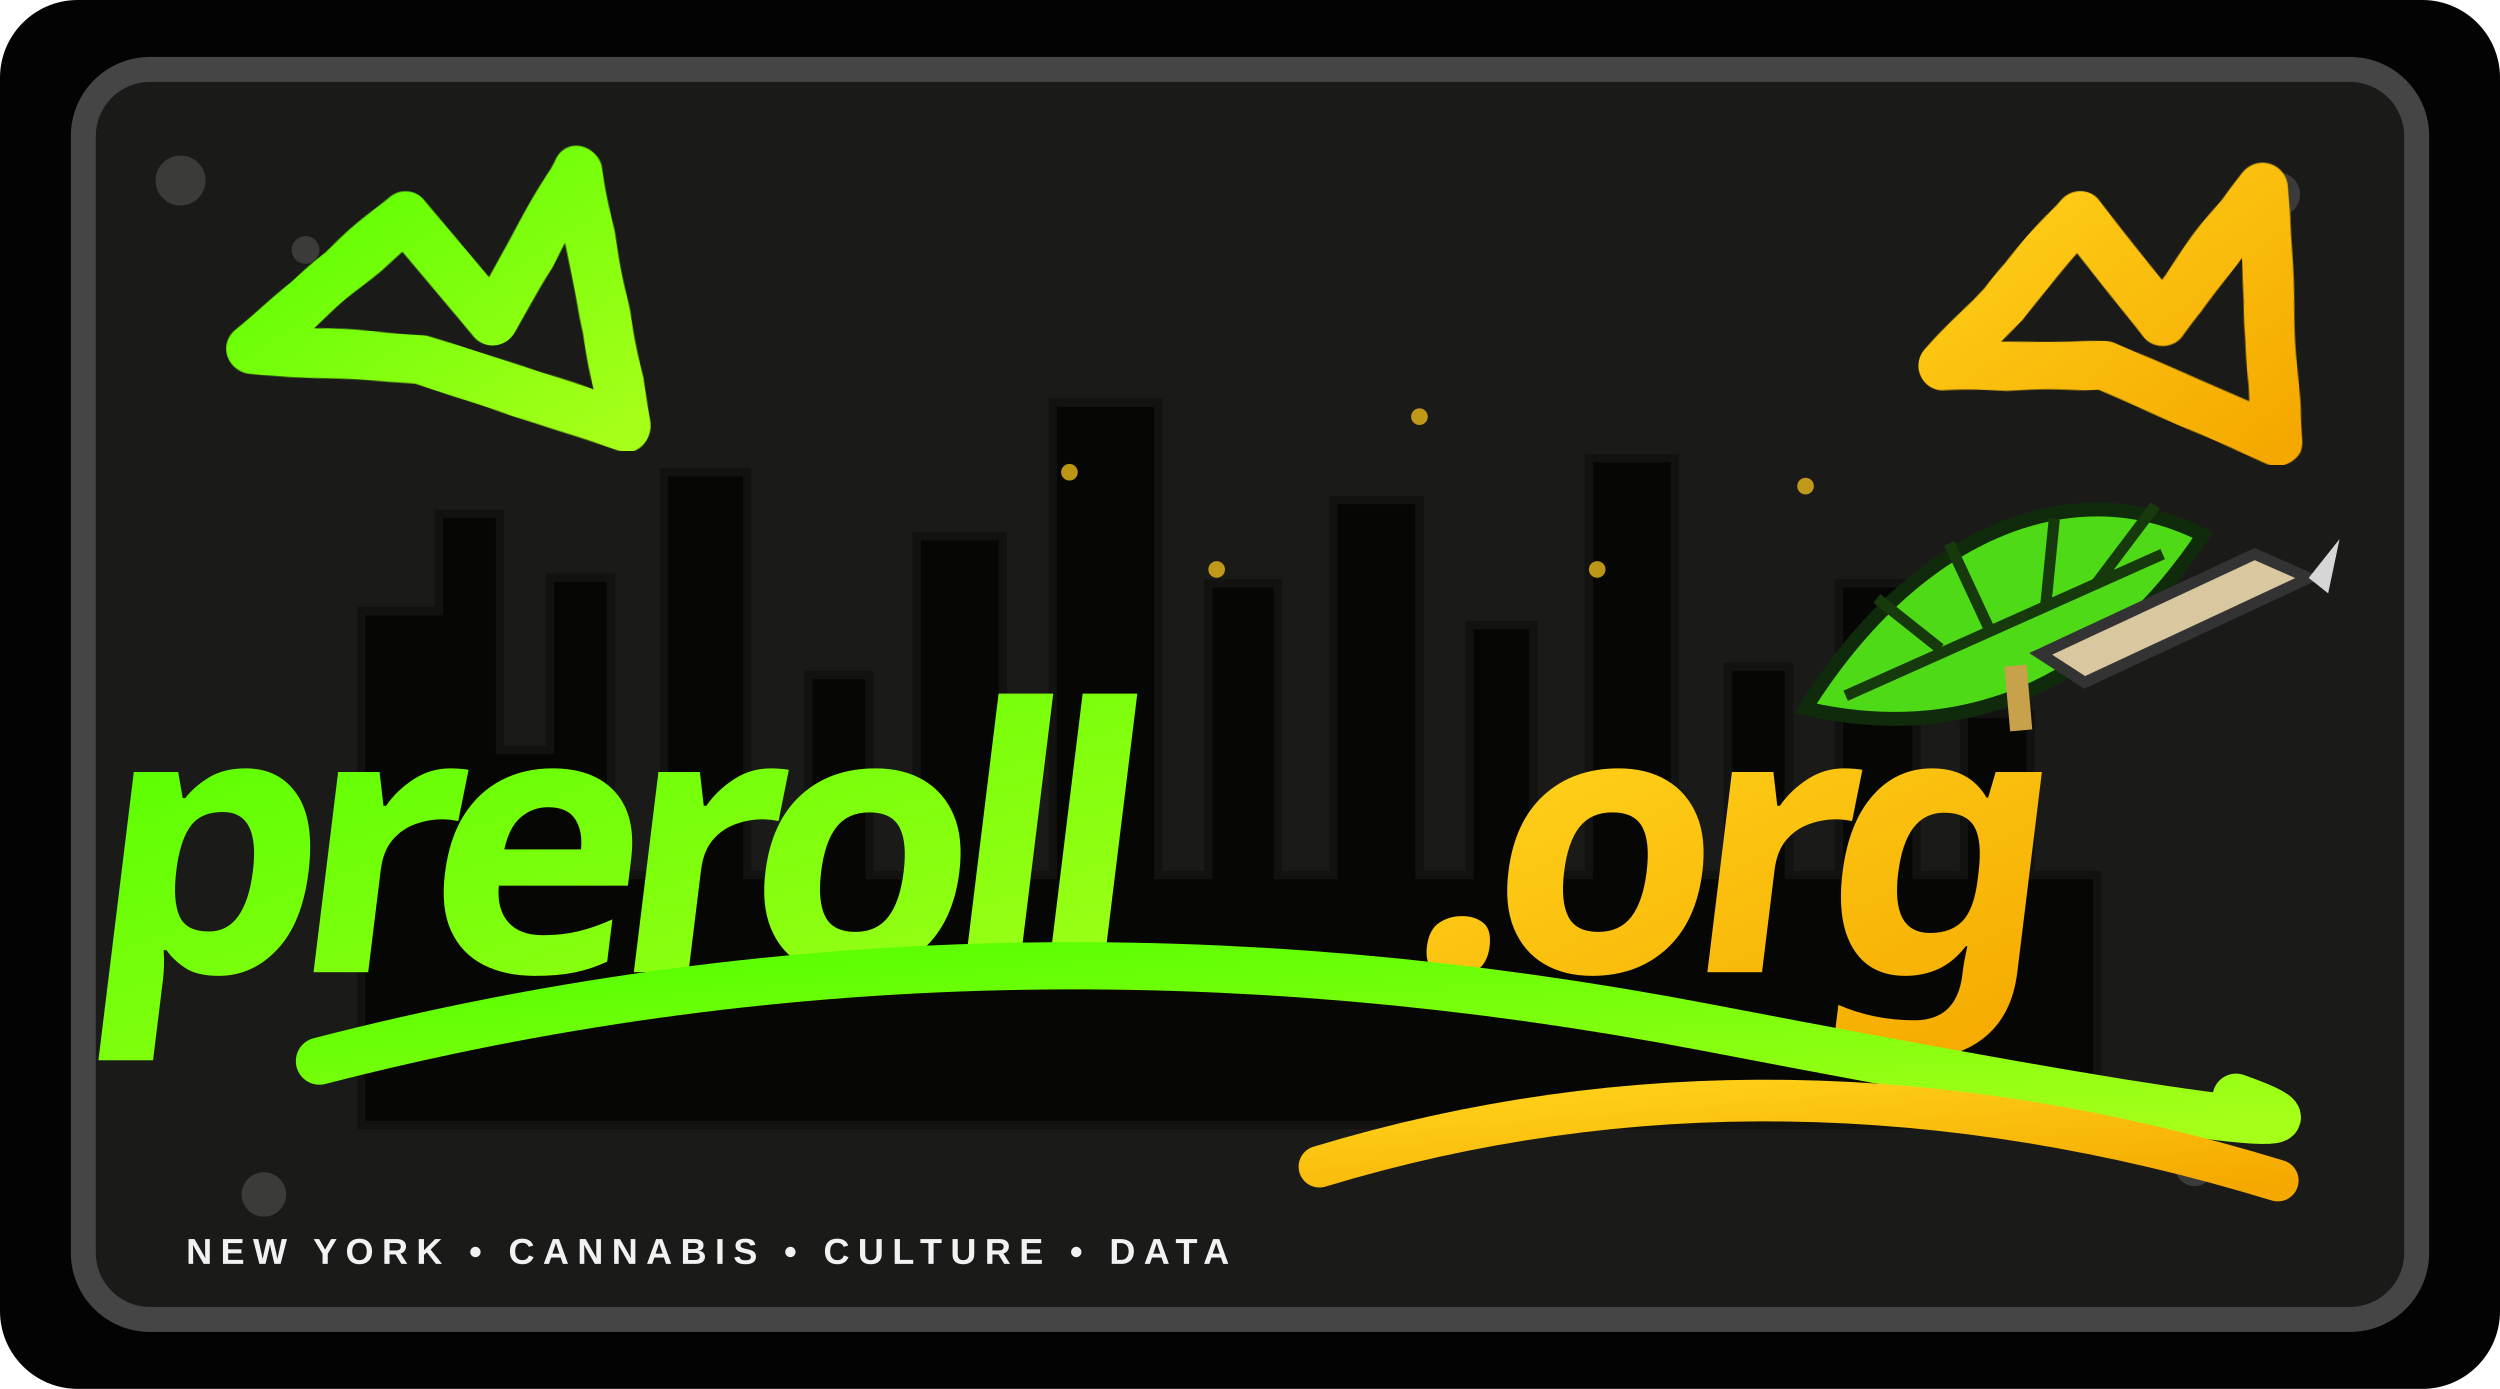
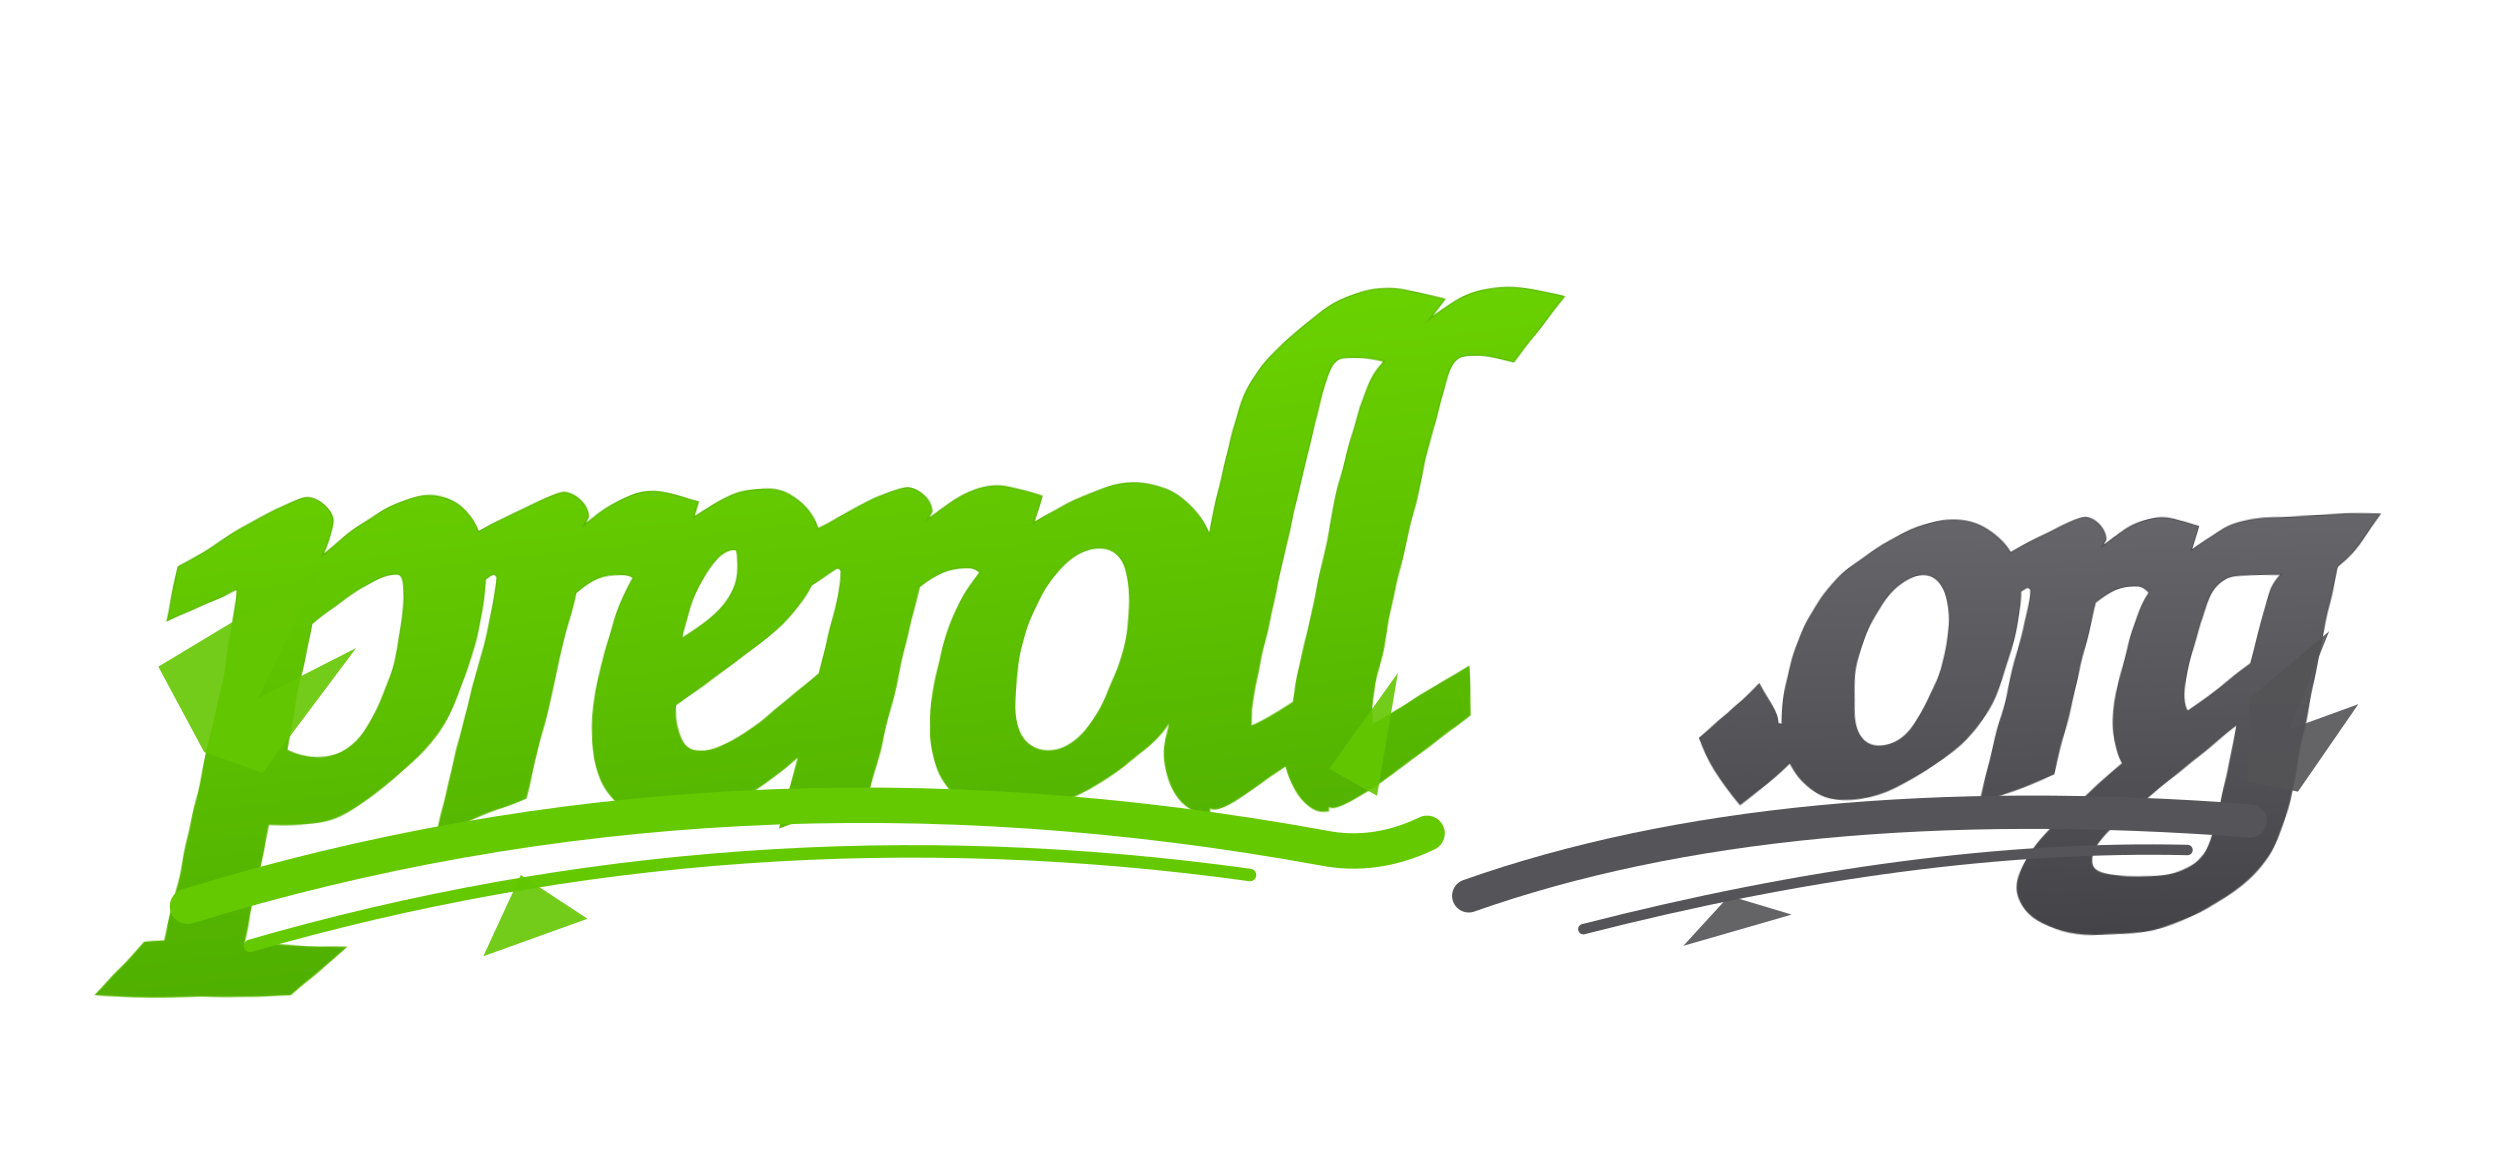
- <svg xmlns="http://www.w3.org/2000/svg" viewBox="0 0 900 500" role="img" aria-labelledby="title desc">
+ <svg xmlns="http://www.w3.org/2000/svg" viewBox="0 0 1200 560" role="img" aria-labelledby="title desc">
  <defs>
-     <linearGradient id="g" x1="0" y1="0" x2="1" y2="1">
-       <stop stop-color="#55ff00" />
-       <stop offset="1" stop-color="#a6ff19" />
+     <linearGradient id="green" x1="0" y1="0" x2="0.2" y2="1">
+       <stop stop-color="#70d900" />
+       <stop offset="1" stop-color="#4fae00" />
    </linearGradient>
-     <linearGradient id="gold" x1="0" y1="0" x2="1" y2="1">
-       <stop stop-color="#ffd21a" />
-       <stop offset="1" stop-color="#f5a900" />
+     <linearGradient id="gray" x1="0" y1="0" x2="0" y2="1">
+       <stop stop-color="#66666a" />
+       <stop offset="1" stop-color="#444448" />
    </linearGradient>
-     <filter id="rough">
-       <feTurbulence baseFrequency=".018" numOctaves="2" seed="7" result="n" />
-       <feDisplacementMap in="SourceGraphic" in2="n" scale="2" />
+     <filter id="texture" x="-5%" y="-8%" width="110%" height="116%">
+       <feTurbulence type="fractalNoise" baseFrequency=".035" numOctaves="2" seed="11" result="noise" />
+       <feDisplacementMap in="SourceGraphic" in2="noise" scale="1.8" xChannelSelector="R" yChannelSelector="G" />
    </filter>
  </defs>
-   <rect width="900" height="500" rx="28" fill="#030303" />
-   <rect x="30" y="25" width="840" height="450" rx="24" fill="#1a1a19" stroke="#454545" stroke-width="9" />
-   <g opacity=".35" fill="#777">
-     <circle cx="65" cy="65" r="9" />
-     <circle cx="110" cy="90" r="5" />
-     <circle cx="820" cy="70" r="8" />
-     <circle cx="790" cy="420" r="7" />
-     <circle cx="95" cy="430" r="8" />
+   <g transform="translate(20 20) rotate(-1 580 270)" filter="url(#texture)">
+     <text x="35" y="365" font-family="Brush Script MT, Segoe Print, Comic Sans MS, cursive" font-size="340" font-style="italic" font-weight="900" letter-spacing="-24" fill="url(#green)" stroke="#59b900" stroke-width="1.2" paint-order="stroke">preroll</text>
+     <text x="765" y="365" font-family="Brush Script MT, Segoe Print, Comic Sans MS, cursive" font-size="285" font-style="italic" font-weight="900" letter-spacing="-18" fill="url(#gray)" stroke="#4e4e52" stroke-width="1" paint-order="stroke">.org</text>
  </g>
-   <g fill="#050505" stroke="#111" stroke-width="3" opacity=".98">
-     <path d="M130 315V220h28v-35h22v85h18v-62h22v107h19v-145h30v145h22v-72h22v72h17v-122h31v122h18v-170h38v170h18v-105h25v105h20v-135h31v135h18v-90h23v90h20v-150h31v150h19v-75h22v75h18v-105h28v105h17v-58h24v58h24v90H130z" />
+   <g fill="none" stroke-linecap="round" stroke-linejoin="round">
+     <path d="M90 435 Q350 355 635 407 Q660 412 685 400" stroke="#65c900" stroke-width="17" />
+     <path d="M120 454 Q355 386 600 420" stroke="#65c900" stroke-width="6" />
+     <path d="M705 430 Q855 377 1080 394" stroke="#555559" stroke-width="16" />
+     <path d="M760 446 Q920 405 1050 408" stroke="#555559" stroke-width="5" />
  </g>
-   <g fill="#e8b916" opacity=".8">
-     <circle cx="385" cy="170" r="3" />
-     <circle cx="438" cy="205" r="3" />
-     <circle cx="511" cy="150" r="3" />
-     <circle cx="575" cy="205" r="3" />
-     <circle cx="650" cy="175" r="3" />
+   <g fill="#63c600" opacity=".9">
+     <path d="M76 320l78-47-30 62 47-24-45 60-28-10z" />
+     <path d="M250 420l-18 39 50-18z" />
+     <path d="M638 369l33-46-10 59z" />
  </g>
-   <g filter="url(#rough)" stroke="url(#g)" fill="none" stroke-width="18" stroke-linecap="round" stroke-linejoin="round">
-     <path d="M90 125l55-48 32 38 30-54 18 92-74-24z" />
-   </g>
-   <g filter="url(#rough)" stroke="url(#gold)" fill="none" stroke-width="18" stroke-linecap="round" stroke-linejoin="round">
-     <path d="M700 132l48-55 30 38 36-48 5 91-62-27z" />
-   </g>
-   <g font-family="Impact, Haettenschweiler, 'Arial Black', sans-serif" font-weight="900" letter-spacing="-10">
-     <text x="72" y="350" font-size="132" fill="url(#g)" transform="skewX(-7)">preroll</text>
-     <text x="548" y="350" font-size="132" fill="url(#gold)" transform="skewX(-7)">.org</text>
-   </g>
-   <path d="M115 382 Q355 320 615 370 T805 395" fill="none" stroke="url(#g)" stroke-width="17" stroke-linecap="round" />
-   <path d="M475 420 Q640 370 820 425" fill="none" stroke="url(#gold)" stroke-width="15" stroke-linecap="round" />
-   <g transform="translate(650 255) rotate(-25)">
-     <path d="M0 0 C65-42 125-36 156 4 C105 35 50 39 0 0Z" fill="#4fda18" stroke="#102b0b" stroke-width="5" />
-     <path d="M15 2L140 4M53 1L40-25M72 2L72-32M94 3L110-24M113 4L145-13" stroke="#173a0d" stroke-width="4" />
-     <path d="M85 18 L170 18 L184 34 L95 34Z" fill="#d9c7a0" stroke="#333" stroke-width="4" />
-     <path d="M184 34l16-8-12 16z" fill="#d6d6d6" />
-     <path d="M75 18l-8 22" stroke="#c8a24a" stroke-width="8" />
-   </g>
-   <g fill="#f2f2f2" font-family="Arial,sans-serif" font-size="13" font-weight="700" letter-spacing="3">
-     <text x="67" y="455">NEW YORK • CANNABIS • CULTURE • DATA</text>
+   <g fill="#535357" opacity=".9">
+     <path d="M1080 335l38-32-19 47 33-12-29 42-24-5z" />
+     <path d="M830 430l-22 24 52-15z" />
  </g>
</svg>
